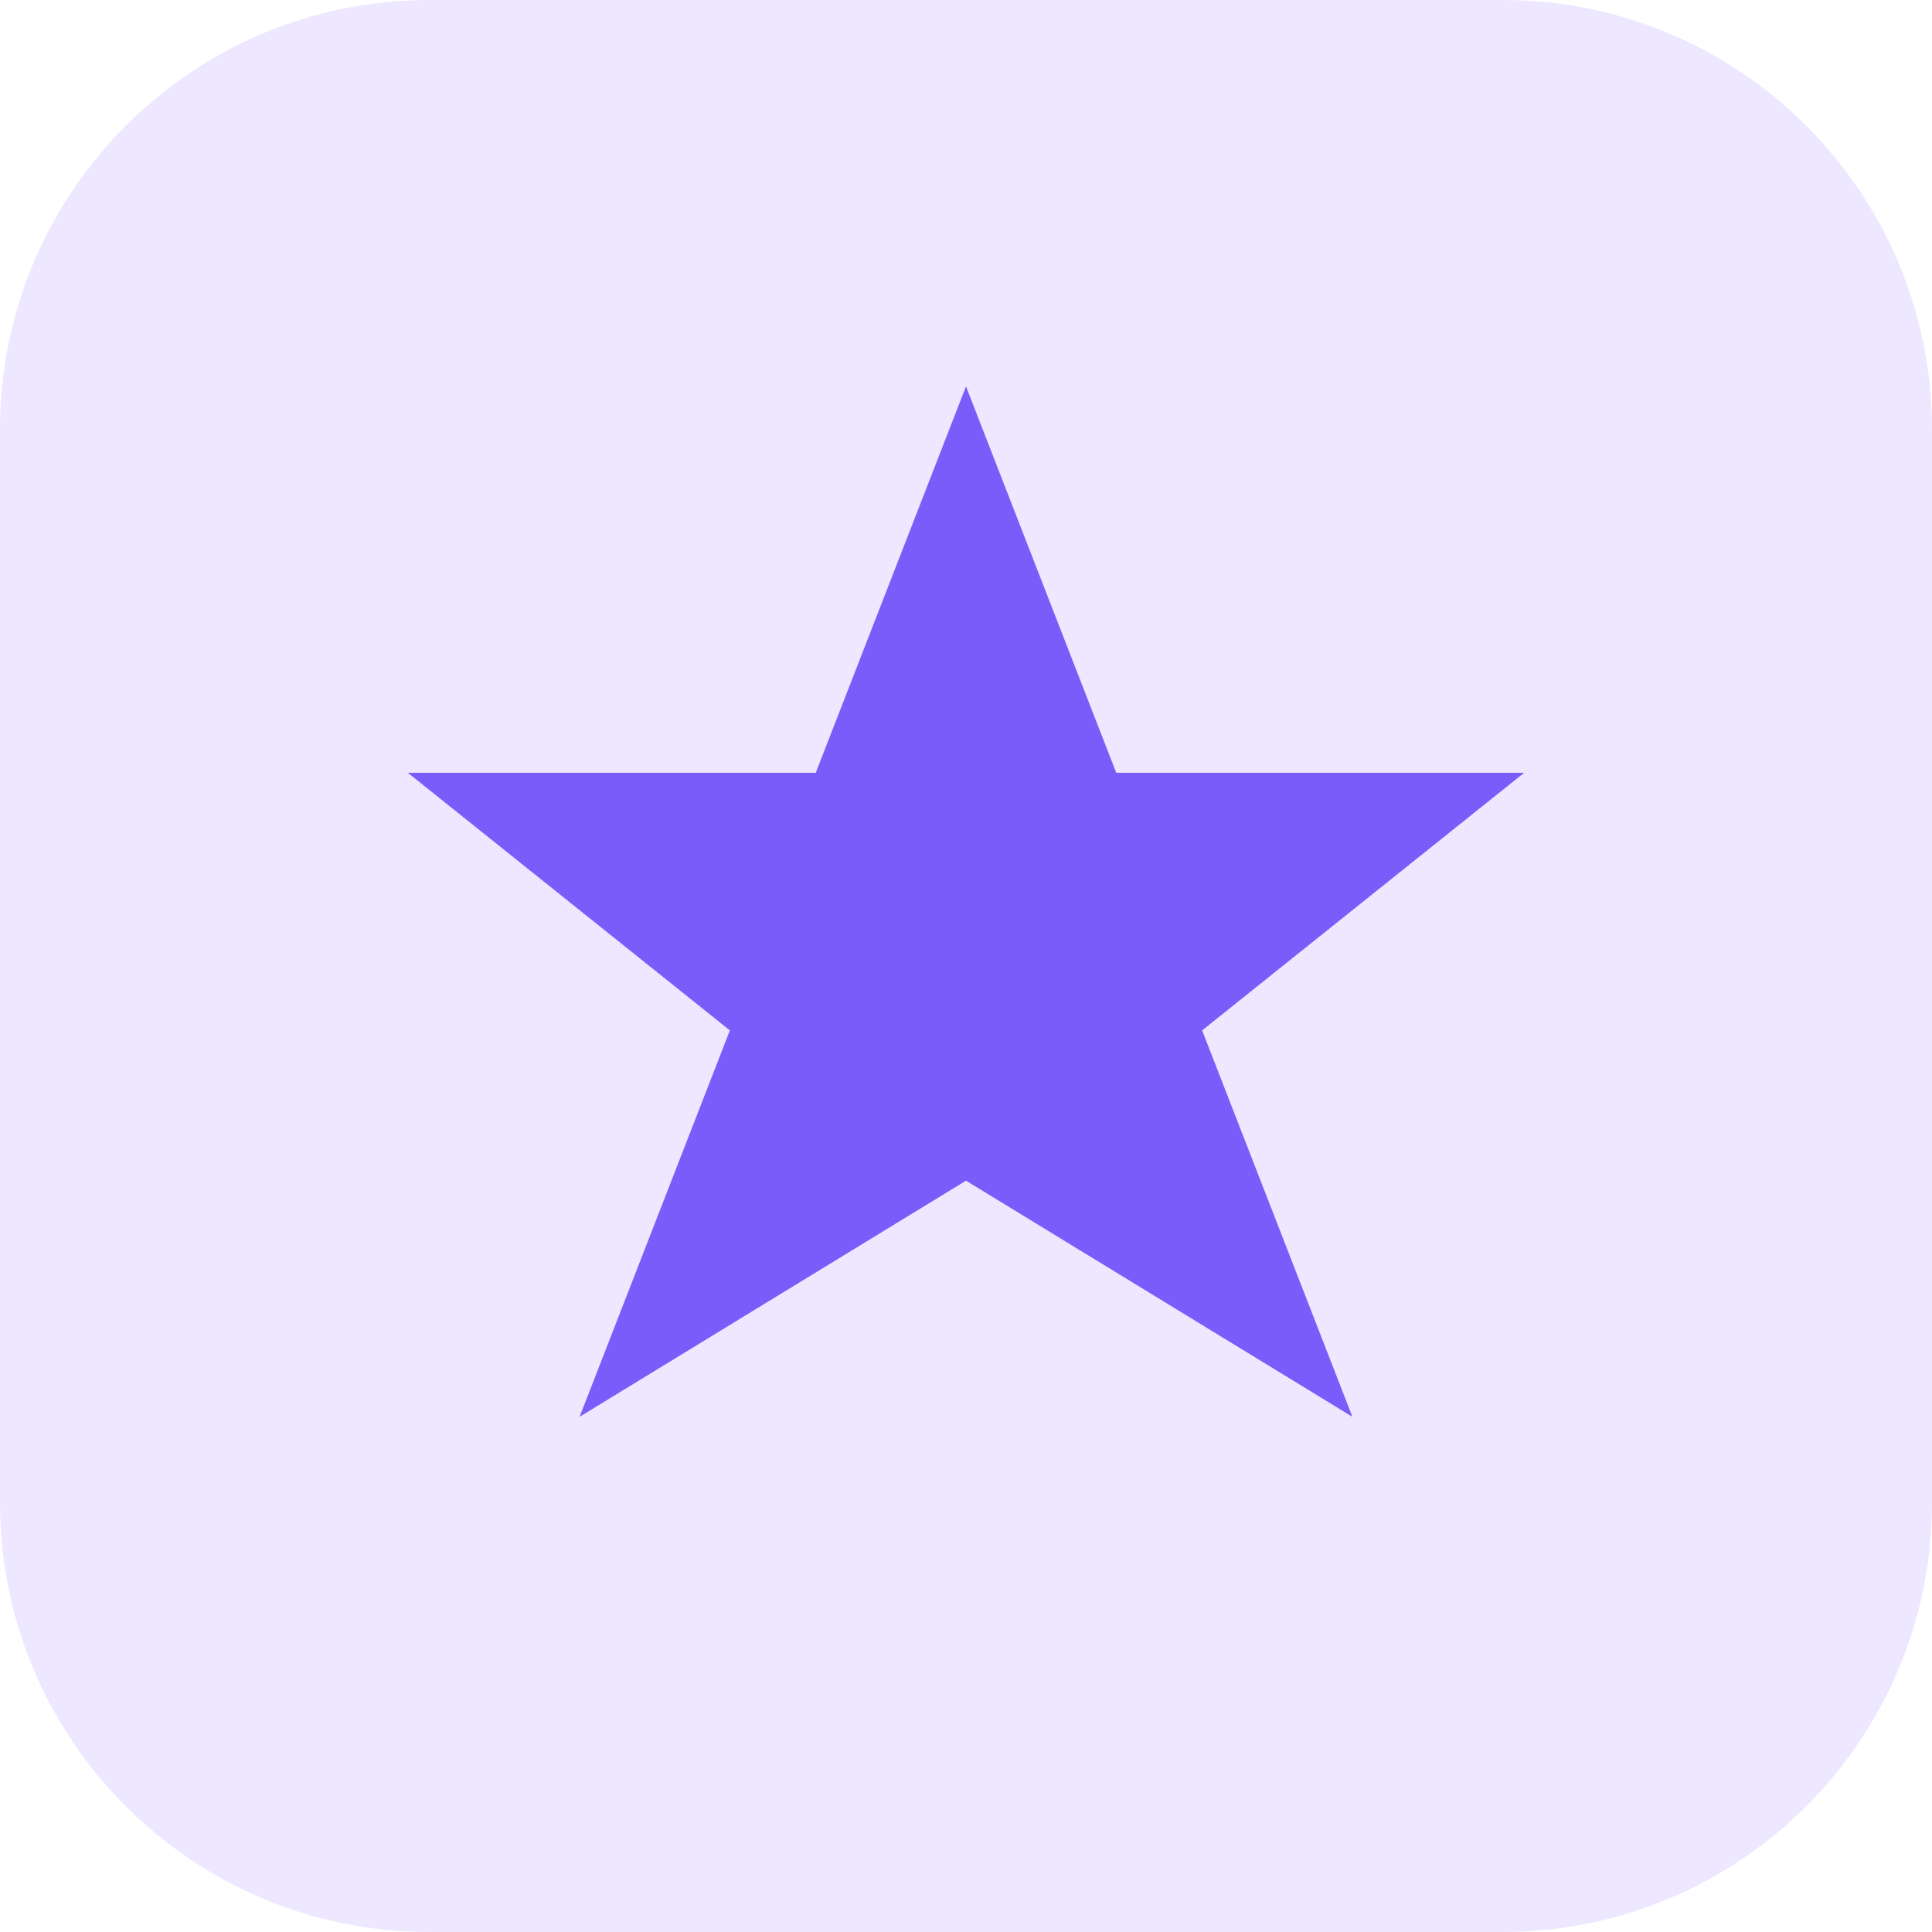
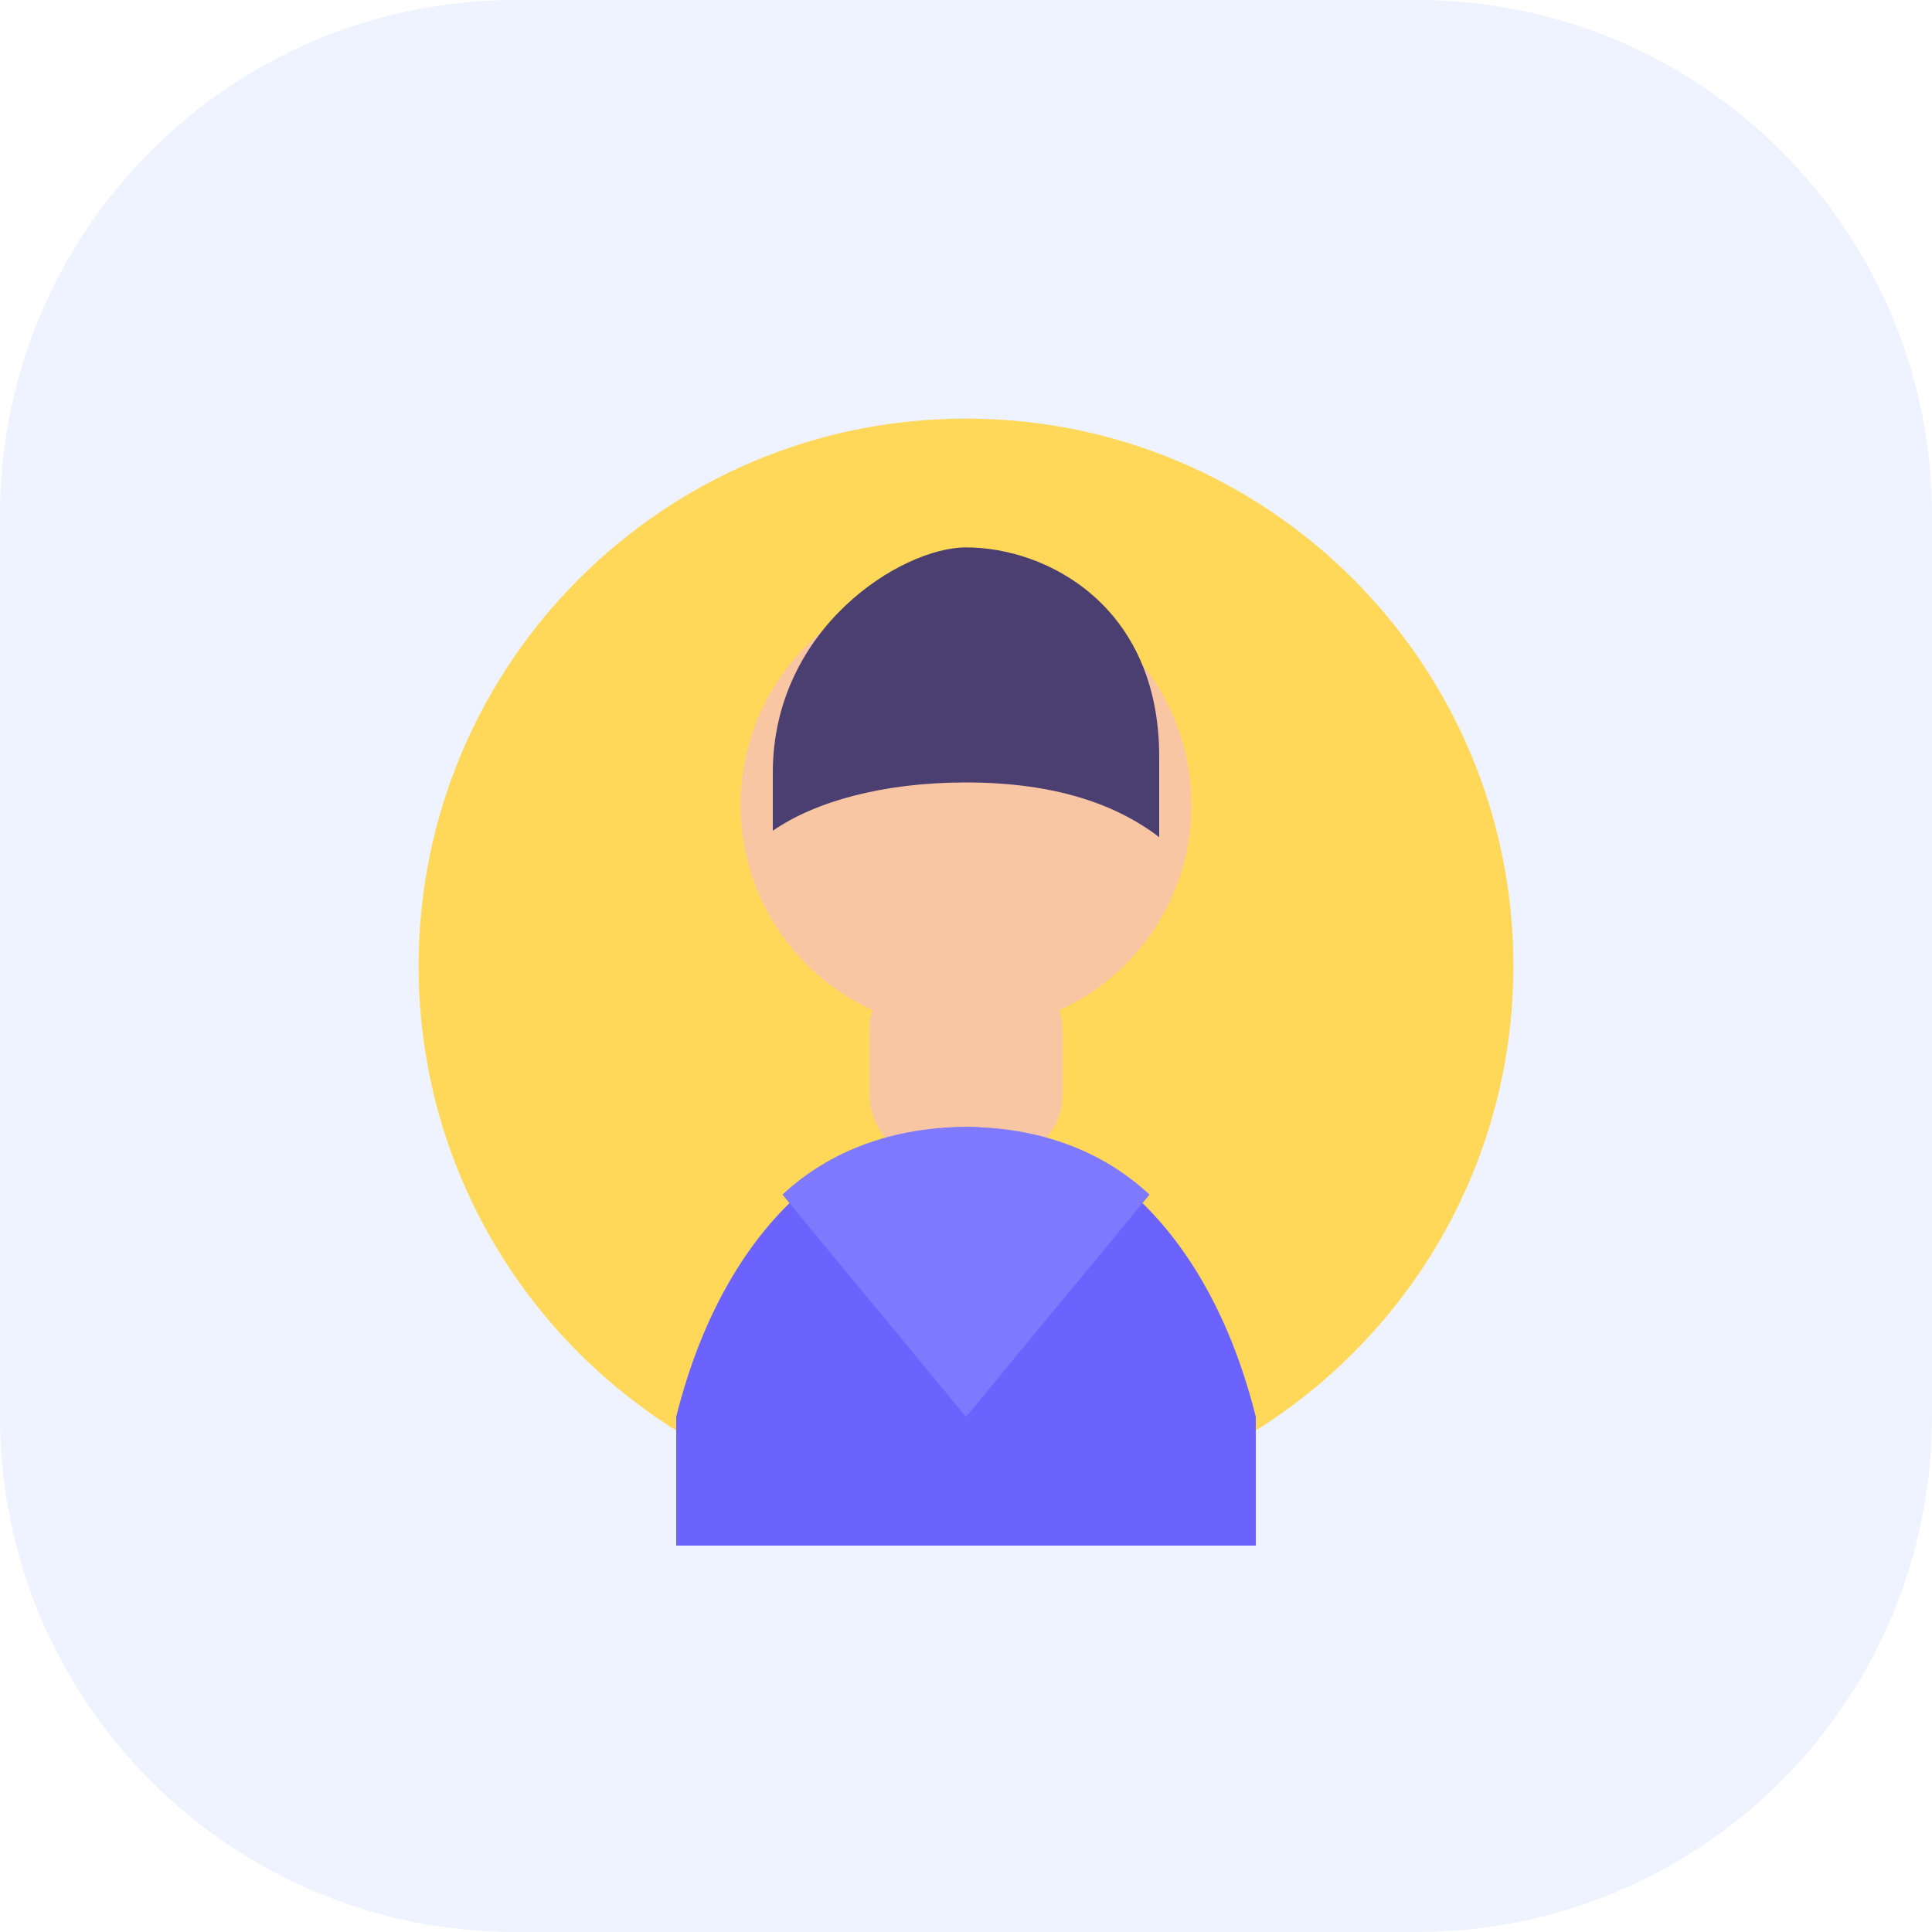
- <svg xmlns="http://www.w3.org/2000/svg" width="90" height="90" viewBox="0 0 90 90" fill="none">
-   <rect width="90" height="90" rx="20" fill="#EDE7FF" />
-   <path d="M45 18L52 36H71L56 48L63 66L45 55L27 66L34 48L19 36H38L45 18Z" fill="#7A5CFA" />
+ <svg xmlns="http://www.w3.org/2000/svg" width="60" height="60" viewBox="0 0 60 60">
+   <rect x="0" y="0" width="60" height="60" rx="16" fill="#EEF3FF" />
+   <circle cx="30" cy="30" r="17" fill="#FFD85A" />
+   <rect x="27" y="30" width="6" height="6" rx="2" fill="#F9C6A4" />
+   <circle cx="30" cy="25" r="7" fill="#F9C6A4" />
+   <path d="M24 24c0-4.5 4-7 6-7 2.5 0 6 1.8 6 6.5v2.5c-1.3-1-3.2-1.7-6-1.7-2.6 0-4.7.6-6 1.5V24z" fill="#4B3F72" />
+   <path d="M21 44c1.5-6 5.2-9 9-9s7.5 3 9 9v4H21v-4z" fill="#6C63FF" />
+   <path d="M30 35c-2.2 0-4.2.7-5.7 2.1L30 44l5.7-6.9C34.2 35.7 32.2 35 30 35z" fill="#7E79FF" />
</svg>
